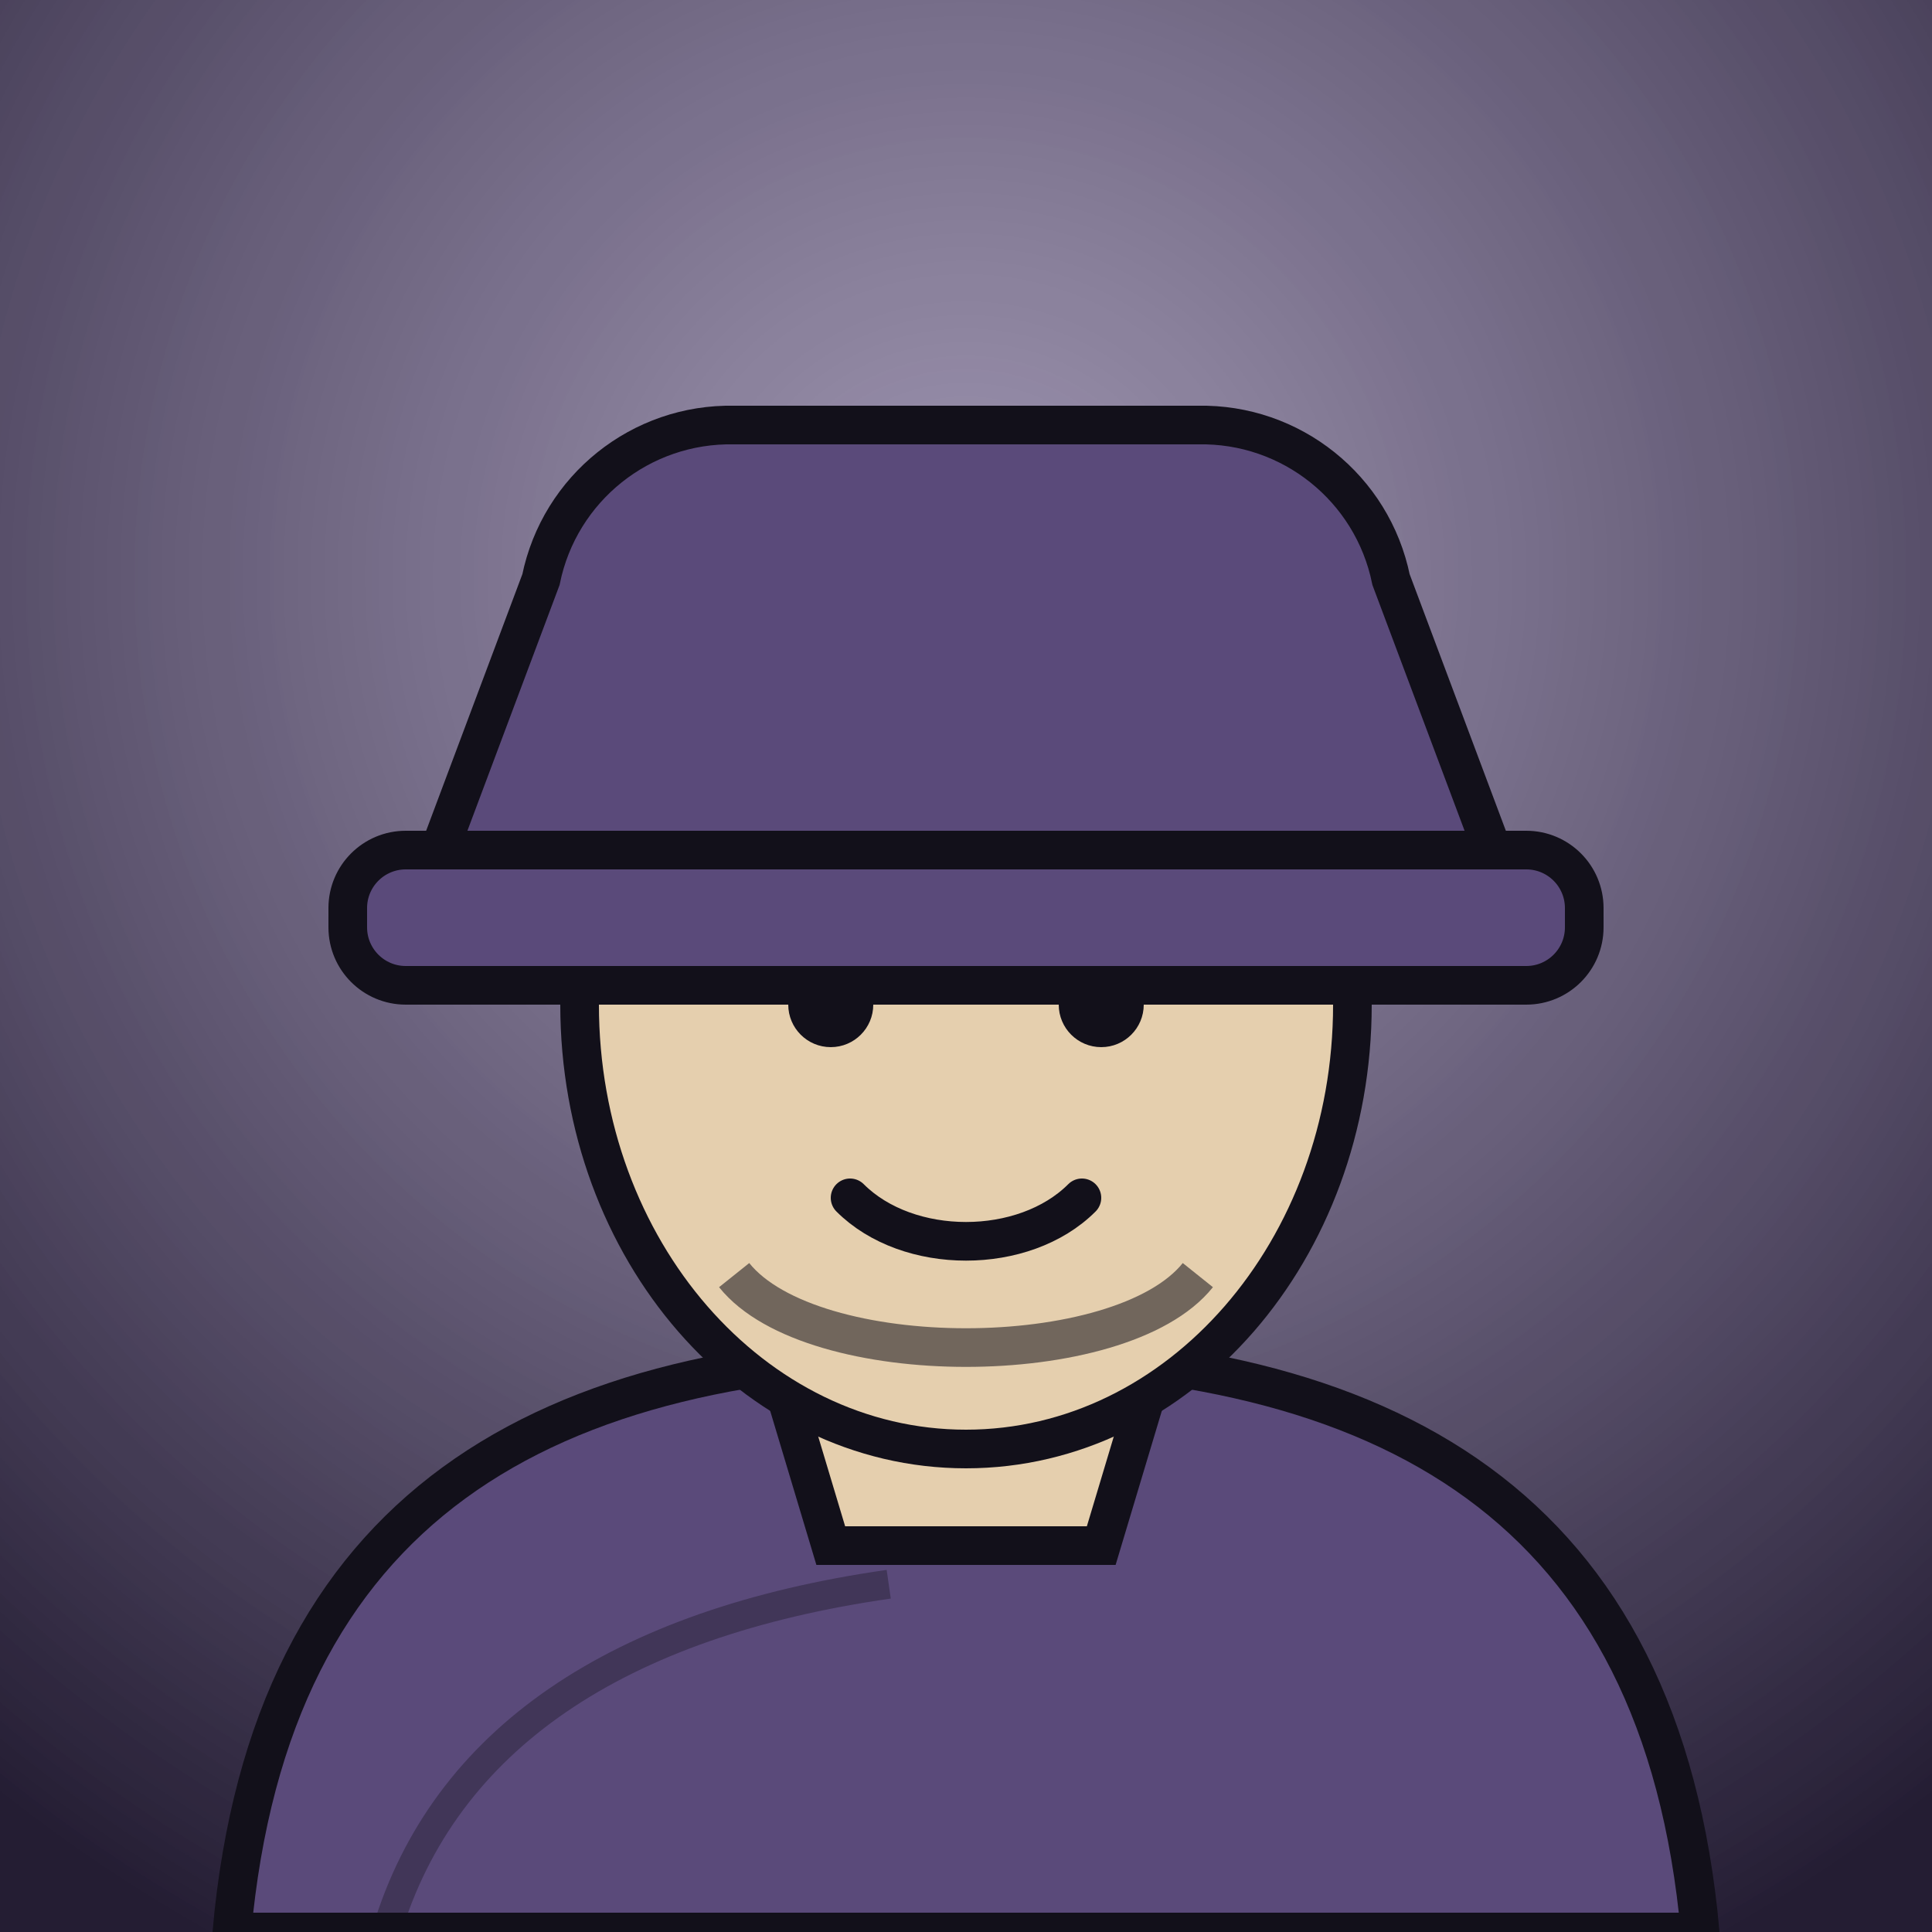
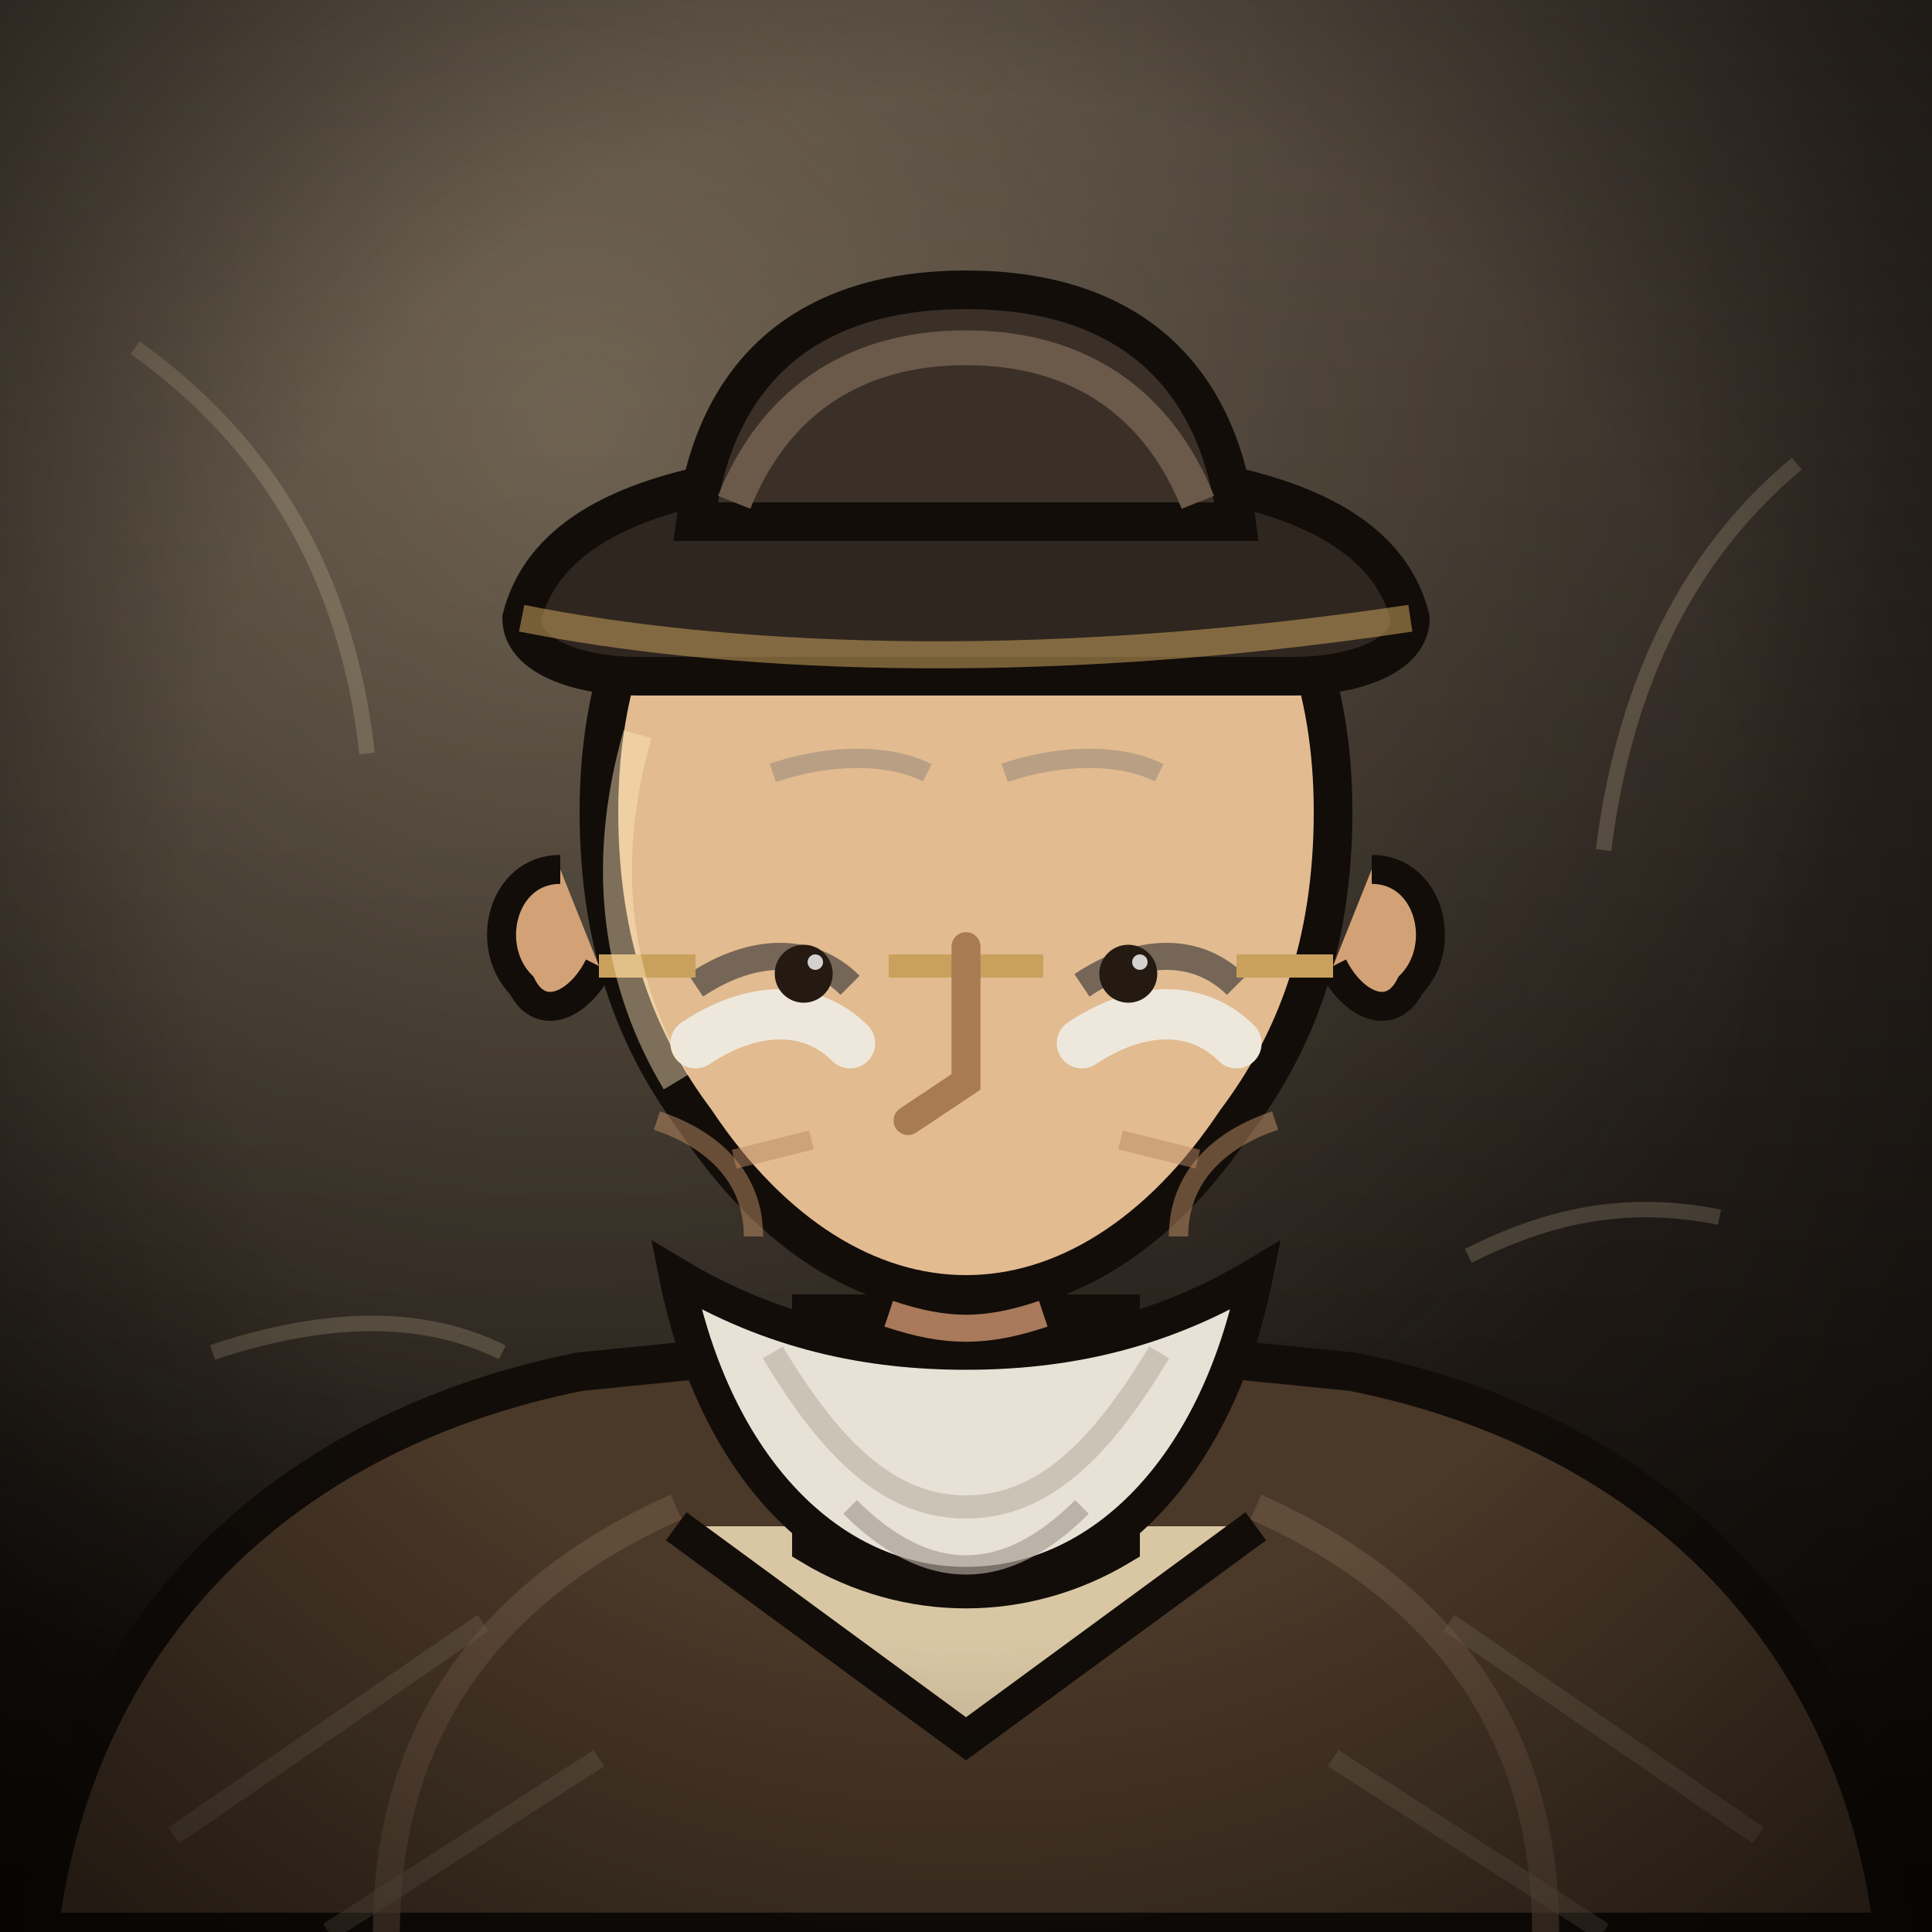
<svg xmlns="http://www.w3.org/2000/svg" viewBox="0 0 100 100">
  <defs>
-     <radialGradient id="b3" cx=".5" cy=".3" r=".8">
-       <stop offset="0" stop-color="#5a4a7a" stop-opacity=".55" />
-       <stop offset="1" stop-color="#241d33" />
+     <linearGradient id="p3bg" x1="0" y1="0" x2="0" y2="1">
+       <stop offset="0" stop-color="#3b332c" />
+       <stop offset=".68" stop-color="#1d1814" />
+       <stop offset="1" stop-color="#0e0b08" />
+     </linearGradient>
+     <radialGradient id="p3lit" cx=".3" cy=".22" r=".68">
+       <stop offset="0" stop-color="#ffe6bc" stop-opacity=".3" />
+       <stop offset="1" stop-color="#ffe6bc" stop-opacity="0" />
+     </radialGradient>
+     <radialGradient id="p3vig" cx=".5" cy=".45" r=".72">
+       <stop offset=".55" stop-color="#000" stop-opacity="0" />
+       <stop offset="1" stop-color="#000" stop-opacity=".58" />
    </radialGradient>
  </defs>
-   <rect width="100" height="100" fill="url(#b3)" />
-   <path d="M12 100c2-22 16-30 38-30s36 8 38 30z" fill="#5a4a7a" stroke="#12101a" stroke-width="2" />
-   <path d="M40 70h20l-3 10H43z" fill="#e5cfae" stroke="#12101a" stroke-width="2" />
-   <ellipse cx="50" cy="52" rx="20" ry="23" fill="#e5cfae" stroke="#12101a" stroke-width="2" />
-   <circle cx="43" cy="52" r="2.2" fill="#12101a" />
-   <circle cx="57" cy="52" r="2.2" fill="#12101a" />
-   <path d="M44 62c3 3 9 3 12 0" fill="none" stroke="#12101a" stroke-width="2" stroke-linecap="round" />
-   <path d="M38 66c4 5 20 5 24 0" fill="none" stroke="#12101a" stroke-width="2" opacity=".55" />
-   <path d="M22 46h56l-6-16a10 10 0 0 0-10-8H38a10 10 0 0 0-10 8z" fill="#5a4a7a" stroke="#12101a" stroke-width="2" />
-   <rect x="18" y="44" width="64" height="7" rx="3" fill="#5a4a7a" stroke="#12101a" stroke-width="2" />
-   <path d="M20 100c3-10 12-16 26-18" fill="none" stroke="#12101a" stroke-width="1.5" opacity=".35" />
+   <rect width="100" height="100" fill="url(#p3bg)" />
+   <rect width="100" height="100" fill="url(#p3lit)" />
+   <g opacity=".2" stroke="#e6d2ad" stroke-width=".8" fill="none">
+     <path d="M7 18c7 5 11 12 12 21M93 24c-6 5-9 12-10 20M11 70c6-2 11-2 15 0M89 63c-5-1-9 0-13 2" />
+   </g>
+   <path d="M2 100c2-16 13-26 28-29l20-2 20 2c15 3 26 13 28 29z" fill="#4a3828" stroke="#120d09" stroke-width="2" />
+   <path d="M20 100c0-11 6-18 15-22" fill="none" stroke="#6b5340" stroke-width="1.4" opacity=".7" />
+   <path d="M80 100c0-11-6-18-15-22" fill="none" stroke="#6b5340" stroke-width="1.4" opacity=".7" />
+   <path d="M35 79l15 11 15-11" fill="#d9c7a4" stroke="#120d09" stroke-width="1.8" />
+   <path d="M42 68h16v12c-5 3-11 3-16 0z" fill="#d2a276" stroke="#120d09" stroke-width="2" />
+   <path d="M31 42c0-13 8-21 19-21s19 8 19 21c0 7-2 12-5 16-4 6-9 9-14 9s-10-3-14-9c-3-4-5-9-5-16z" fill="#e2bb90" stroke="#120d09" stroke-width="2" />
+   <path d="M29 45c-3 0-4 4-2 6 1 2 3 1 4-1" fill="#d2a276" stroke="#120d09" stroke-width="1.5" />
+   <path d="M71 45c3 0 4 4 2 6-1 2-3 1-4-1" fill="#d2a276" stroke="#120d09" stroke-width="1.5" />
+   <path d="M35 66c5 3 10 4 15 4s10-1 15-4c-2 10-8 16-15 16s-13-6-15-16z" fill="#e8e2d6" stroke="#120d09" stroke-width="1.8" />
+   <path d="M40 70c3 5 6 8 10 8s7-3 10-8" fill="none" stroke="#c3bbae" stroke-width="1.2" opacity=".8" />
+   <path d="M44 78c2 2 4 3 6 3s4-1 6-3" fill="none" stroke="#a9a094" stroke-width="1" opacity=".7" />
+   <path d="M36 54c3-2 6-2 8 0M56 54c3-2 6-2 8 0" fill="none" stroke="#eee8dc" stroke-width="2.6" stroke-linecap="round" />
+   <path d="M36 51c3-2 6-2 8 0M56 51c3-2 6-2 8 0" fill="none" stroke="#5a5148" stroke-width="1.4" opacity=".8" />
+   <circle cx="41" cy="50" rx="5" ry="4.6" fill="rgba(250,246,232,.14)" stroke="#c9a15c" stroke-width="1.2" />
+   <circle cx="59" cy="50" rx="5" ry="4.6" fill="rgba(250,246,232,.14)" stroke="#c9a15c" stroke-width="1.2" />
+   <path d="M46 50h8M31 50l5 0M64 50l5 0" stroke="#c9a15c" stroke-width="1.2" />
+   <circle cx="41.6" cy="50.4" r="1.5" fill="#241a12" />
+   <circle cx="42.2" cy="49.8" r=".4" fill="#fff" opacity=".8" />
+   <circle cx="58.4" cy="50.4" r="1.5" fill="#241a12" />
+   <circle cx="59" cy="49.8" r=".4" fill="#fff" opacity=".8" />
+   <path d="M50 49v7l-3 2" fill="none" stroke="#a97b52" stroke-width="1.5" stroke-linecap="round" />
+   <path d="M38 60l4-1M58 59l4 1" fill="none" stroke="#b98a63" stroke-width="1" opacity=".5" />
+   <path d="M46 68c3 1 5 1 8 0" fill="none" stroke="#a8795a" stroke-width="1.4" />
+   <path d="M27 32c1-4 5-6 10-7l13-1 13 1c5 1 9 3 10 7 0 2-3 3-6 3H33c-3 0-6-1-6-3z" fill="#2f2620" stroke="#120d09" stroke-width="2" />
+   <path d="M36 27c1-8 6-12 14-12s13 4 14 12z" fill="#3b3028" stroke="#120d09" stroke-width="2" />
+   <path d="M38 26c2-5 6-8 12-8s10 3 12 8" fill="none" stroke="#6b5a49" stroke-width="1.8" />
+   <path d="M27 32c10 2 26 3 46 0" fill="none" stroke="#c9a15c" stroke-width="1.4" opacity=".55" />
+   <path d="M34 58c3 1 5 3 5 6M66 58c-3 1-5 3-5 6" fill="none" stroke="#c09066" stroke-width="1" opacity=".5" />
+   <path d="M40 40c3-1 6-1 8 0M52 40c3-1 6-1 8 0" fill="none" stroke="#8f8477" stroke-width="1" opacity=".5" />
+   <g stroke="#7a6a58" stroke-width="1" opacity=".4" fill="none">
+     <path d="M9 95l16-11M17 100l14-9M91 95L75 84M83 100L69 91" />
+   </g>
+   <path d="M33 38c-2 7-1 13 2 18" fill="none" stroke="#ffe6bc" stroke-width="1.5" opacity=".45" />
+   <rect width="100" height="100" fill="url(#p3vig)" />
</svg>
